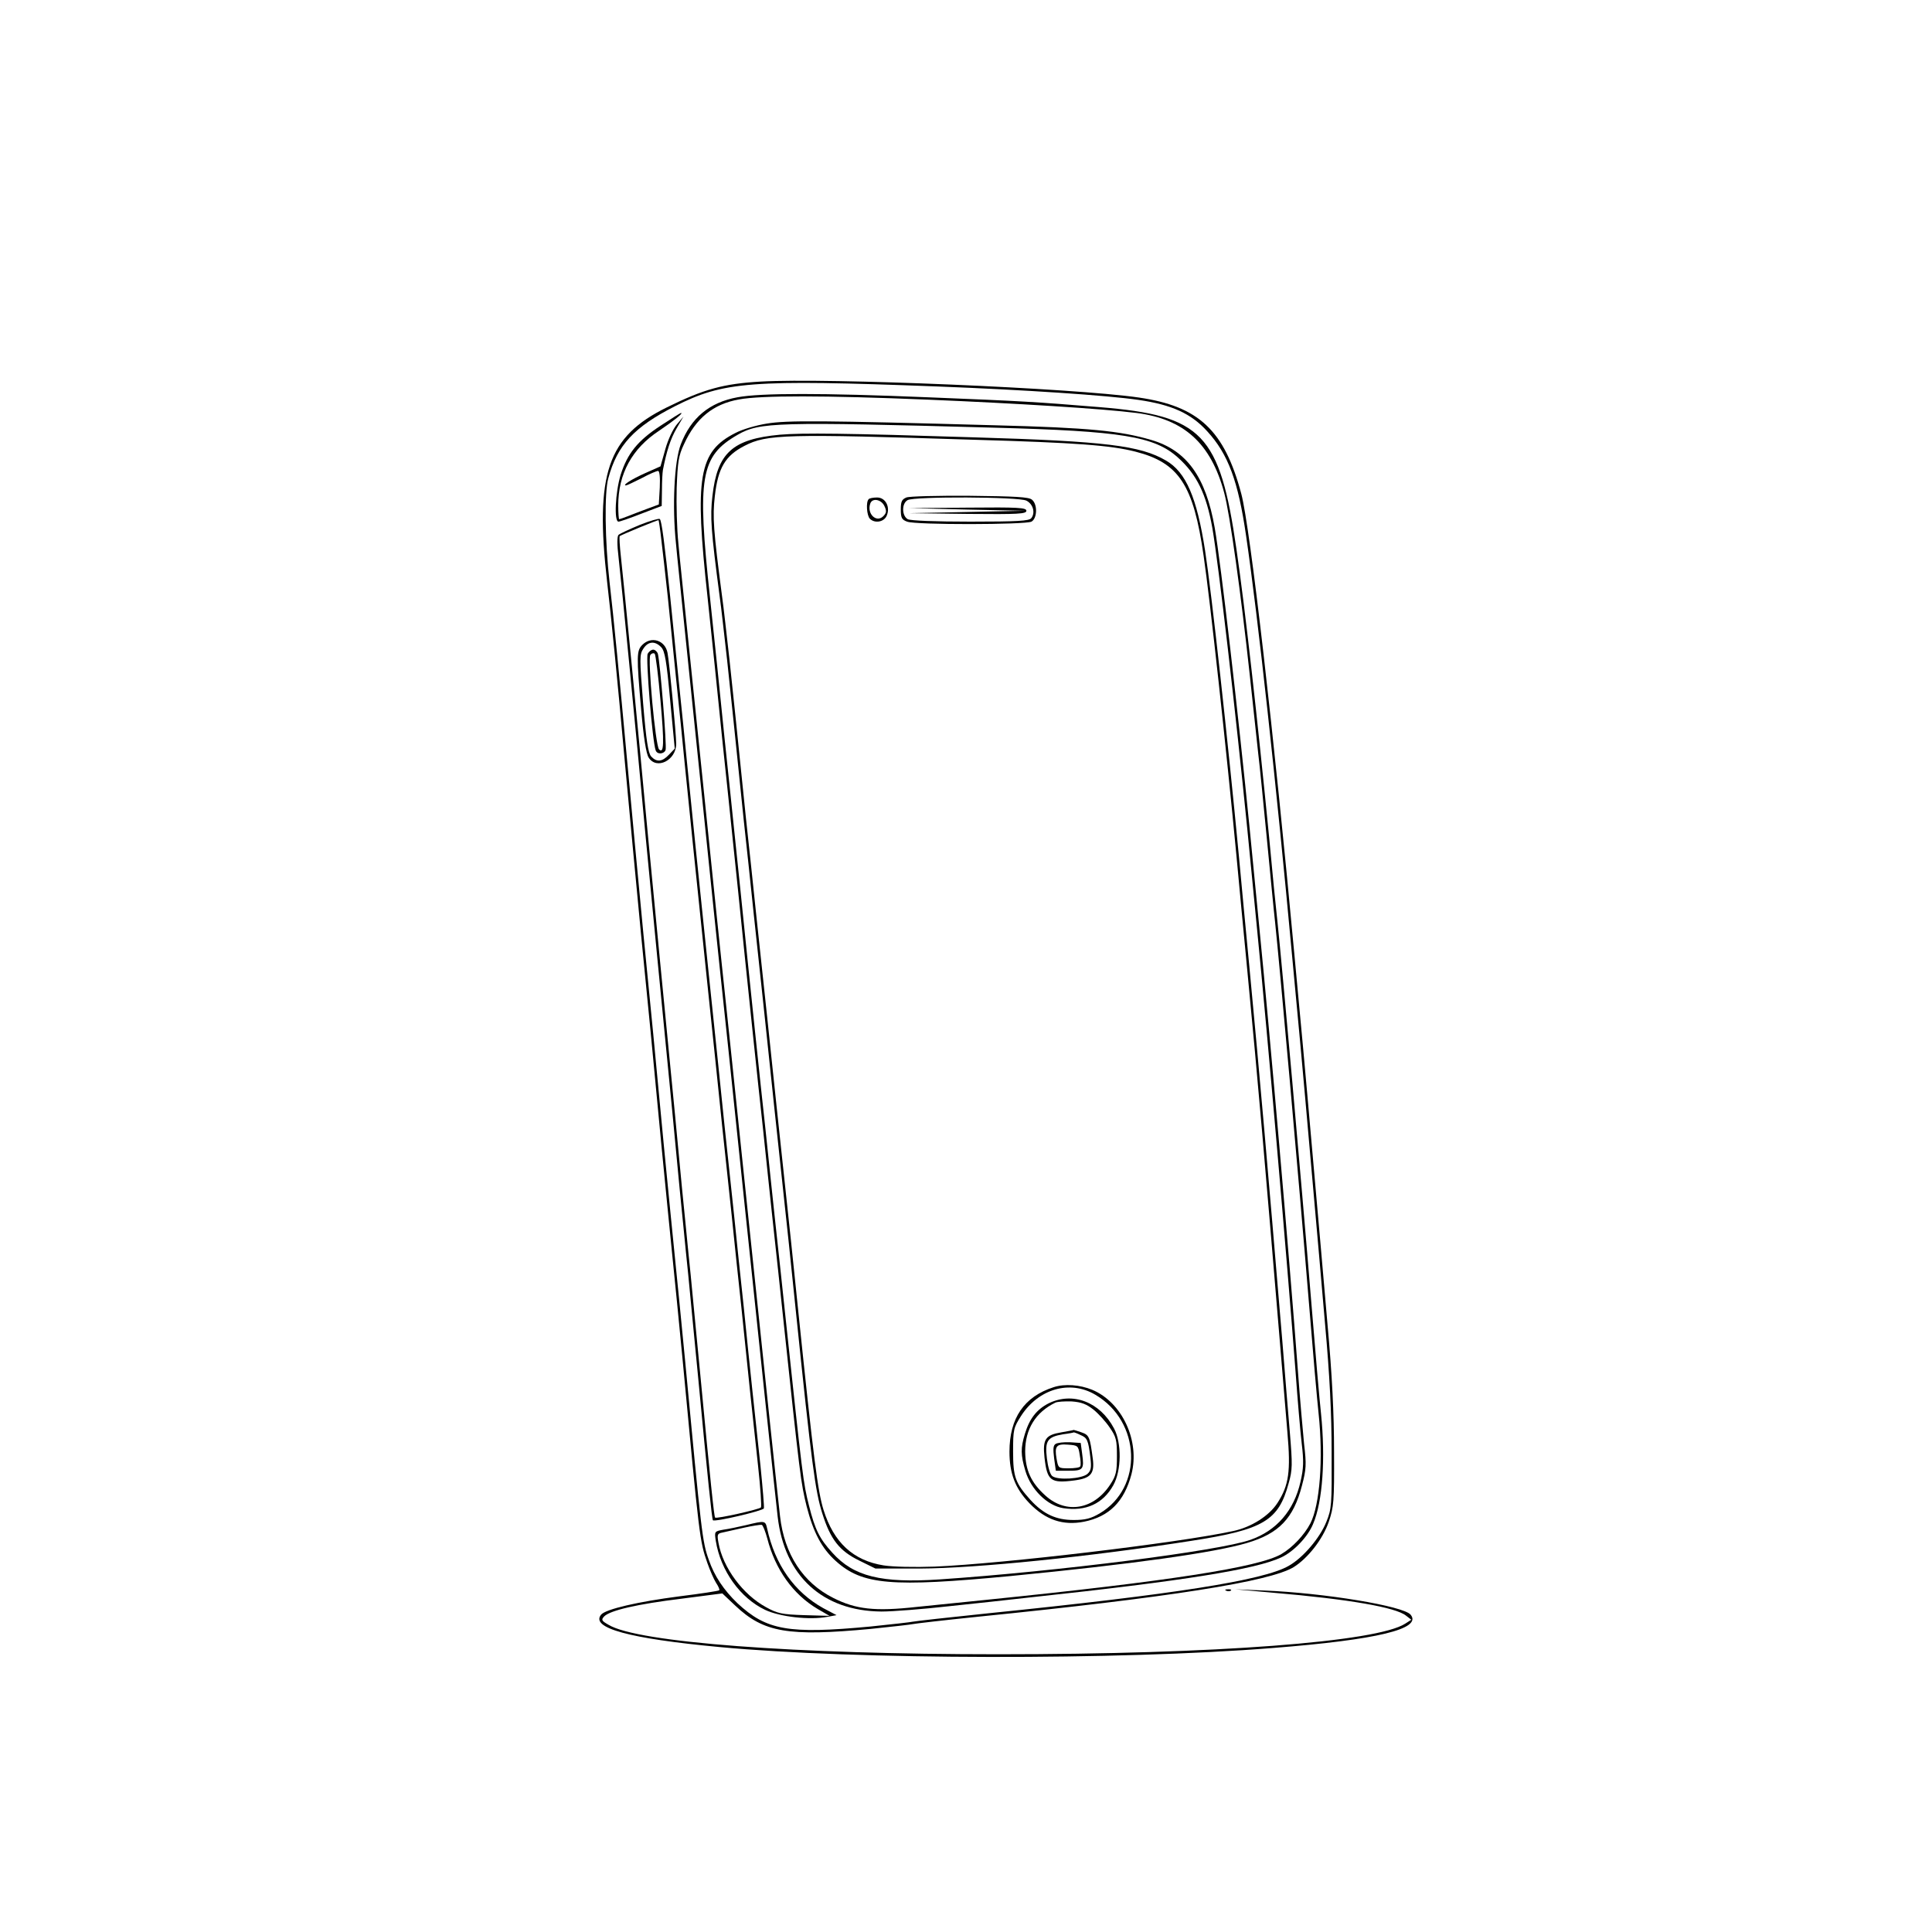
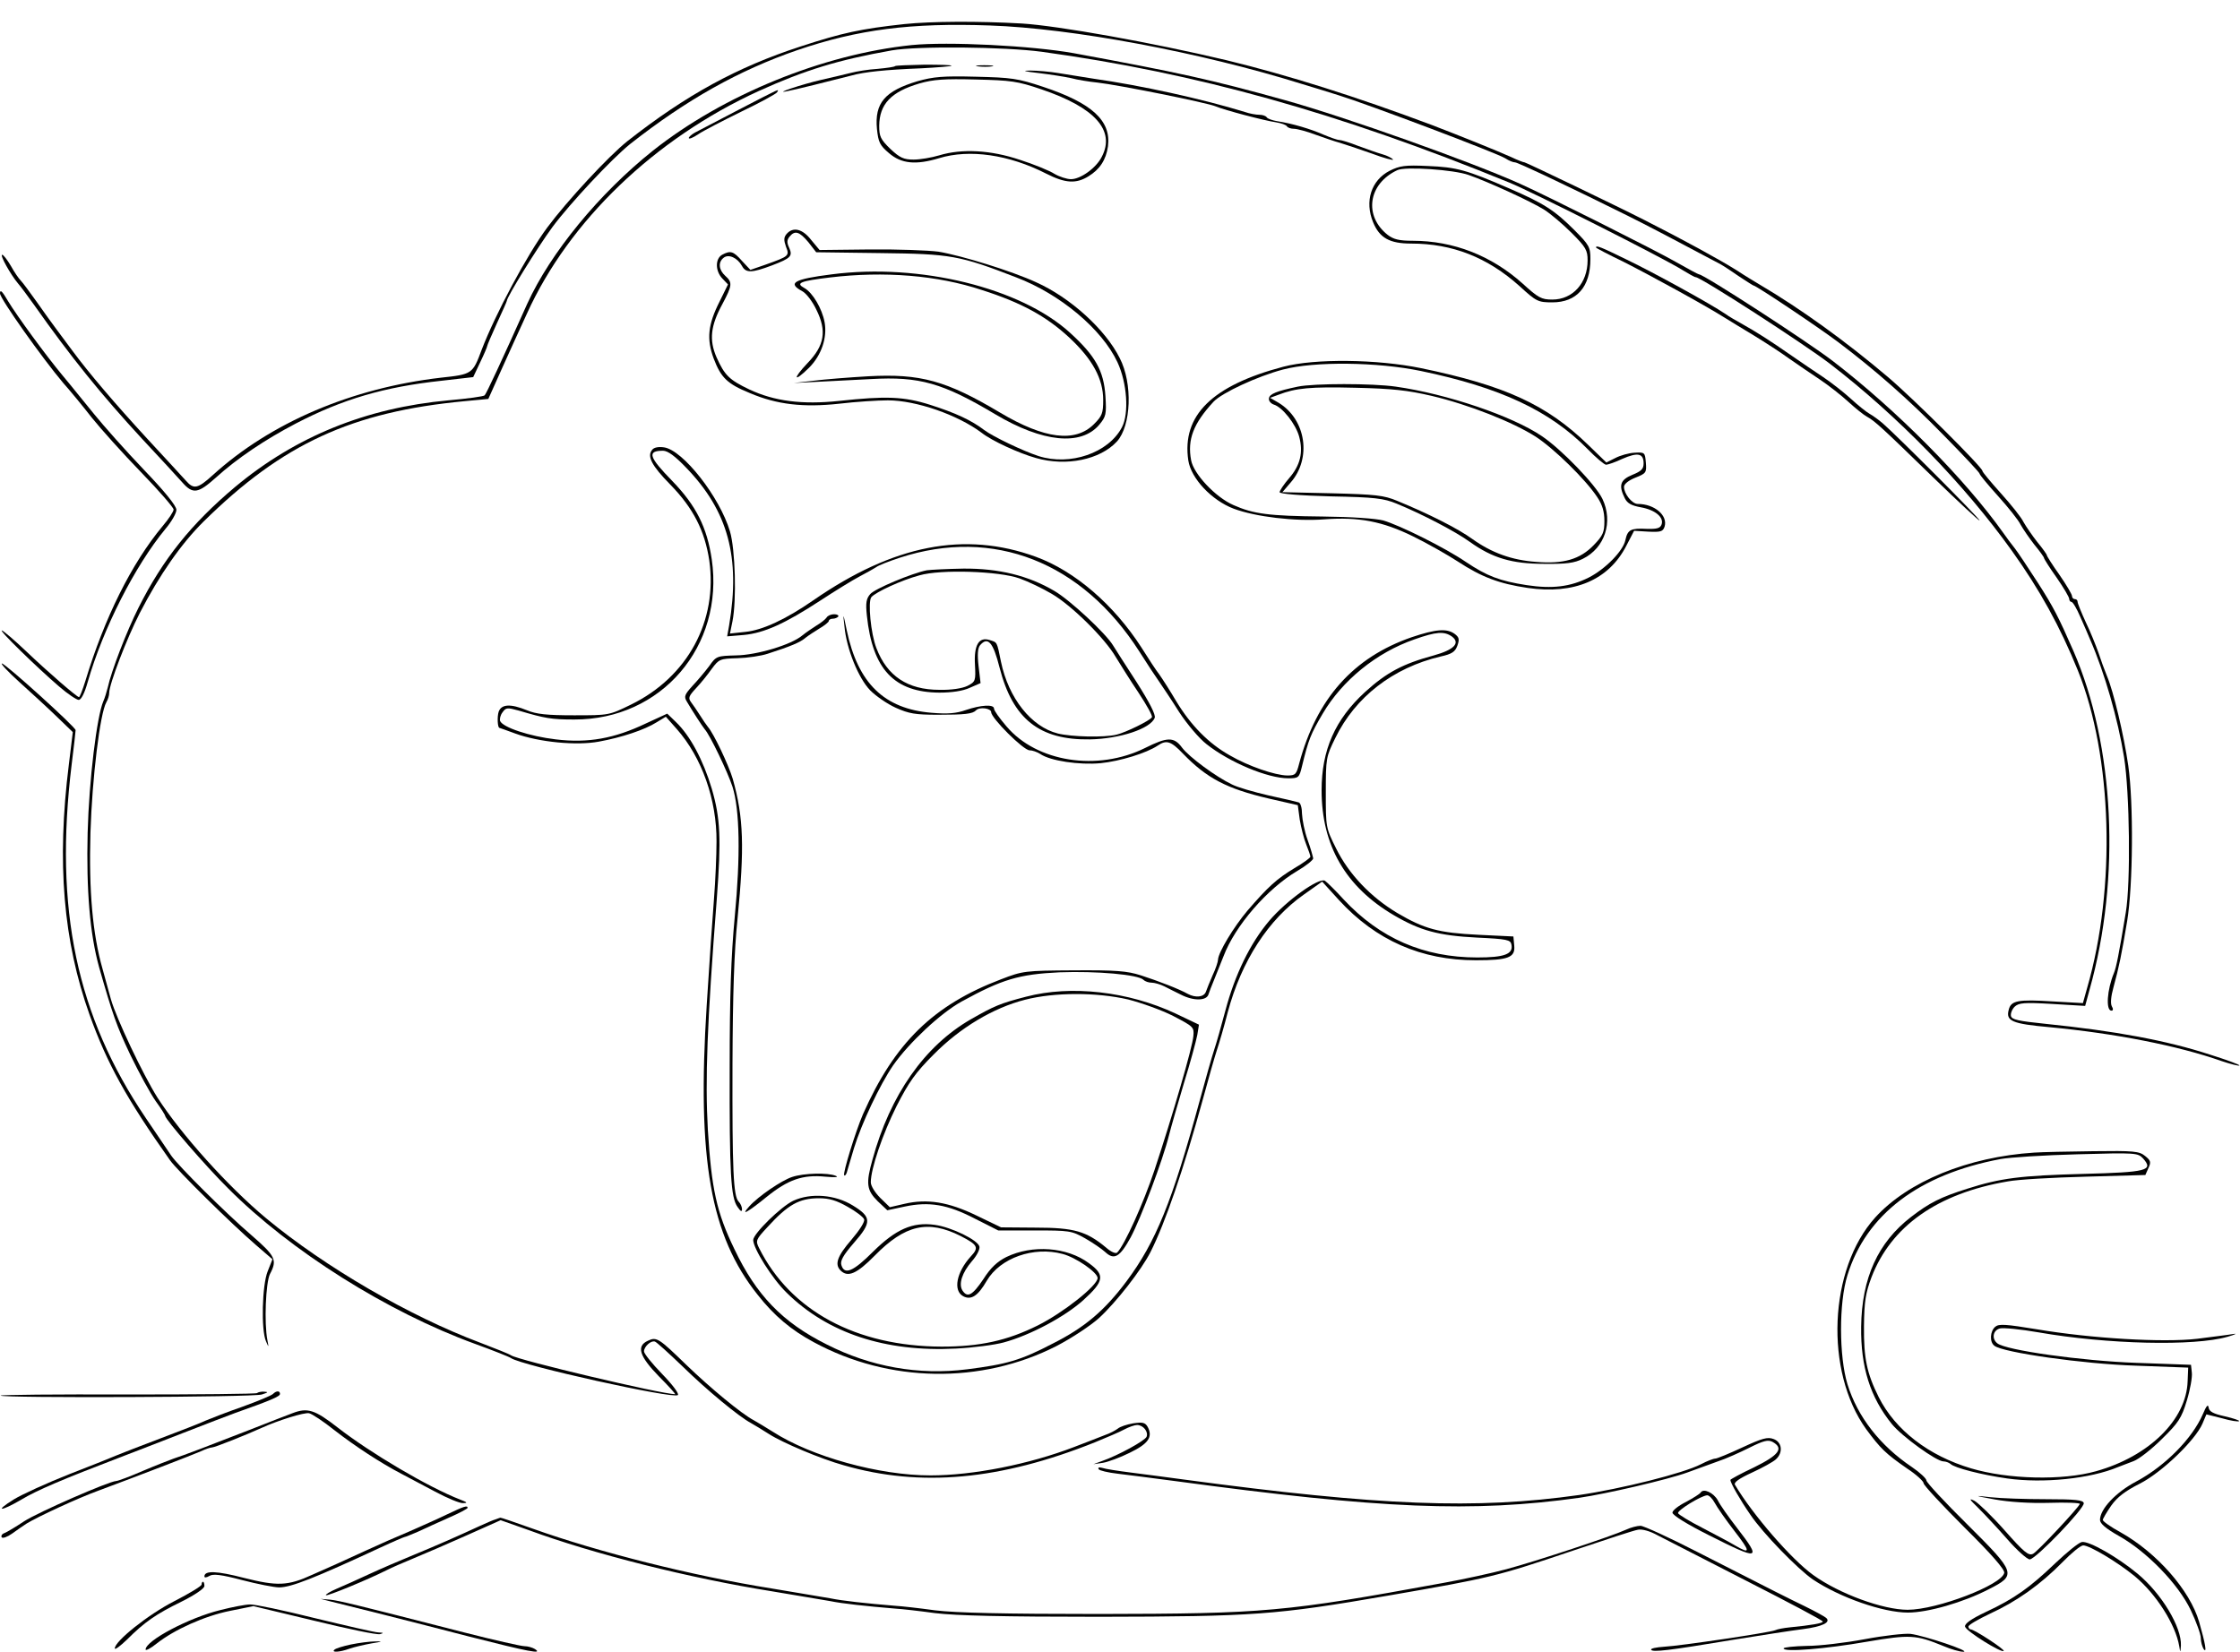
- <svg xmlns="http://www.w3.org/2000/svg" version="1.0" width="800pt" height="800pt" viewBox="0 0 800 800" preserveAspectRatio="xMidYMid meet">
-   <g transform="translate(0,800) scale(0.1,-0.1)" fill="#000000" stroke="none">
-     <path d="M3150 6420 c-155 -9 -235 -31 -389 -107 -246 -121 -298 -275 -247 -723 16 -135 45 -428 71 -720 18 -195 50 -539 69 -735 26 -260 54 -549 85 -880 17 -176 38 -385 46 -465 8 -80 27 -266 41 -415 70 -745 71 -755 103 -847 11 -31 27 -68 36 -82 10 -15 16 -29 13 -31 -3 -3 -76 -14 -164 -25 -171 -22 -306 -53 -325 -76 -45 -55 116 -99 490 -134 562 -53 1657 -55 2291 -4 433 34 620 79 571 138 -30 36 -358 90 -606 100 l-120 5 155 -14 c318 -27 510 -61 552 -95 l22 -17 -25 -16 c-116 -76 -787 -127 -1686 -127 -842 0 -1494 49 -1613 122 -30 17 -31 21 -18 35 25 25 138 51 319 73 l170 22 53 -50 c118 -112 219 -129 561 -97 88 9 167 18 175 20 8 2 128 16 265 30 794 80 1214 146 1312 206 59 37 120 115 145 187 21 63 23 82 22 292 0 156 -8 317 -27 525 -14 165 -40 458 -57 650 -17 193 -37 420 -45 505 -8 85 -24 254 -35 375 -84 909 -183 1770 -220 1910 -70 263 -176 363 -425 399 -268 39 -1288 82 -1565 66z m725 -20 c366 -14 711 -37 840 -56 137 -20 217 -56 284 -130 87 -95 128 -206 161 -434 49 -335 125 -1028 190 -1735 11 -121 27 -290 35 -375 8 -85 28 -312 45 -505 17 -192 43 -485 57 -650 19 -212 27 -367 27 -530 1 -218 0 -233 -22 -287 -27 -67 -97 -149 -156 -182 -104 -60 -475 -118 -1241 -196 -165 -17 -307 -33 -315 -35 -8 -2 -87 -11 -175 -20 -341 -32 -431 -16 -552 97 -56 54 -95 112 -118 179 -27 75 -30 105 -99 834 -14 149 -33 335 -41 415 -8 80 -29 289 -46 465 -31 331 -59 620 -85 880 -19 196 -51 540 -69 735 -27 295 -55 585 -71 720 -19 167 -22 370 -5 430 37 137 107 212 276 298 201 102 313 111 1080 82z" />
-     <path d="M3054 6355 c-116 -21 -193 -85 -235 -195 -27 -69 -36 -257 -20 -410 5 -58 20 -195 31 -305 40 -387 60 -583 95 -920 19 -187 44 -425 55 -530 11 -104 27 -253 35 -330 8 -77 24 -228 35 -335 11 -107 27 -258 35 -335 64 -611 121 -1151 135 -1274 28 -247 186 -392 430 -394 47 0 173 10 280 22 107 11 260 28 340 37 634 68 930 116 1035 165 52 24 110 85 132 138 40 93 52 272 33 458 -6 54 -24 260 -40 458 -44 537 -121 1395 -140 1575 -6 52 -22 212 -35 355 -48 488 -99 944 -135 1190 -69 479 -141 554 -565 589 -268 22 -317 25 -715 41 -435 18 -689 18 -786 0z m791 -10 c361 -15 718 -37 861 -55 197 -25 308 -126 363 -330 24 -89 70 -422 106 -755 14 -132 30 -278 35 -325 6 -47 21 -202 35 -345 14 -143 29 -303 35 -355 19 -180 96 -1038 140 -1575 16 -198 34 -404 40 -458 20 -189 5 -379 -34 -455 -25 -48 -74 -100 -120 -127 -94 -55 -469 -113 -1226 -190 -80 -8 -208 -21 -285 -29 -172 -19 -251 -10 -344 37 -126 63 -203 181 -221 338 -14 123 -71 662 -135 1274 -8 77 -24 228 -35 335 -11 107 -27 258 -35 335 -8 77 -24 226 -35 330 -11 105 -36 343 -55 530 -35 337 -55 533 -95 920 -11 110 -26 247 -31 305 -6 58 -9 161 -7 230 4 107 8 134 30 180 49 108 121 167 228 186 91 17 352 17 785 -1z" />
-     <path d="M3175 6246 c-44 -7 -102 -24 -130 -39 -152 -77 -170 -180 -115 -682 17 -159 44 -420 60 -580 17 -159 37 -353 45 -430 8 -77 31 -295 50 -485 20 -190 44 -426 55 -525 11 -99 29 -268 40 -375 11 -107 25 -233 30 -280 5 -47 19 -173 30 -280 74 -696 76 -709 100 -807 28 -109 63 -175 121 -227 110 -99 229 -109 724 -62 501 49 841 96 979 137 132 39 192 102 227 237 18 68 19 88 9 172 -5 52 -17 185 -25 295 -37 491 -115 1386 -160 1840 -8 83 -26 267 -40 410 -49 492 -119 1098 -145 1249 -37 212 -116 321 -262 364 -128 38 -259 51 -648 61 -720 20 -860 21 -945 7z m945 -17 c525 -14 661 -36 758 -124 78 -70 117 -151 142 -291 26 -151 96 -757 145 -1249 14 -143 32 -327 40 -410 45 -456 123 -1355 160 -1840 8 -110 19 -241 25 -291 9 -76 8 -103 -5 -160 -27 -119 -99 -202 -207 -240 -130 -46 -801 -131 -1287 -164 -242 -16 -356 12 -444 110 -54 59 -72 96 -97 195 -24 95 -26 111 -100 805 -11 107 -25 233 -30 280 -5 47 -19 173 -30 280 -11 107 -29 276 -40 375 -11 99 -35 335 -55 525 -19 190 -42 408 -50 485 -8 77 -28 271 -45 430 -16 160 -43 421 -60 580 -54 500 -40 586 115 675 91 52 159 54 1065 29z" />
-     <path d="M3230 6200 c-197 -18 -260 -75 -280 -254 -10 -86 -6 -143 30 -416 6 -41 19 -160 31 -265 20 -187 28 -265 68 -655 12 -107 30 -280 41 -385 11 -104 32 -298 46 -430 22 -213 52 -492 100 -940 8 -77 21 -203 29 -280 66 -640 81 -751 110 -842 34 -108 71 -155 153 -195 l67 -33 185 0 c232 1 704 49 1125 115 297 46 359 83 401 238 16 56 16 77 5 210 -7 81 -21 251 -31 377 -63 750 -91 1070 -136 1545 -14 146 -34 355 -44 465 -46 483 -113 1090 -140 1265 -34 220 -79 325 -162 373 -106 62 -251 80 -793 96 -529 17 -714 19 -805 11z m805 -21 c420 -12 564 -23 666 -49 181 -46 241 -138 283 -432 26 -176 95 -809 136 -1243 10 -110 30 -319 44 -465 46 -478 75 -818 136 -1550 11 -129 25 -297 31 -373 14 -159 6 -217 -41 -290 -34 -53 -108 -101 -185 -117 -226 -49 -951 -135 -1235 -147 -84 -3 -173 -1 -211 5 -126 20 -207 95 -249 230 -24 78 -41 210 -105 827 -8 77 -21 203 -29 280 -48 448 -78 727 -100 940 -14 132 -35 326 -46 430 -11 105 -29 278 -41 385 -40 390 -48 468 -68 655 -12 105 -25 224 -31 265 -36 274 -40 330 -30 416 13 116 43 167 123 208 93 48 169 50 952 25z" />
-     <path d="M3753 5940 c-19 -8 -23 -17 -23 -50 0 -34 4 -42 26 -50 35 -14 490 -13 515 0 24 13 26 72 2 91 -12 11 -70 14 -257 16 -133 1 -251 -2 -263 -7z m497 -13 c28 -14 38 -51 20 -73 -10 -11 -55 -14 -252 -14 -146 0 -247 4 -259 10 -25 14 -26 65 -1 79 26 16 461 14 492 -2z" />
-     <path d="M4005 5890 l240 -5 -240 -5 -240 -5 243 -3 c209 -2 242 0 242 13 0 13 -33 15 -242 13 l-243 -2 240 -6z" />
-     <path d="M3597 5933 c-12 -11 -8 -68 5 -81 20 -20 57 -14 69 11 17 37 -4 77 -39 77 -16 0 -32 -3 -35 -7z m65 -28 c10 -21 9 -29 -5 -43 -29 -28 -69 12 -53 54 9 23 45 16 58 -11z" />
-     <path d="M4363 2256 c-122 -39 -183 -128 -183 -267 0 -91 24 -153 83 -214 67 -69 139 -93 226 -76 104 21 166 83 196 196 36 138 -38 298 -162 350 -51 21 -114 26 -160 11z m172 -31 c190 -111 200 -385 18 -492 -36 -21 -59 -27 -107 -27 -73 0 -125 24 -179 83 -63 70 -72 95 -72 201 0 91 2 98 33 147 72 112 202 150 307 88z" />
-     <path d="M4342 2189 c-49 -25 -79 -63 -98 -126 -18 -59 -18 -87 2 -154 23 -77 91 -144 157 -154 93 -14 164 18 207 95 34 61 35 175 3 235 -58 110 -171 153 -271 104z m186 -26 c20 -16 51 -50 67 -74 27 -39 30 -52 30 -119 0 -64 -4 -81 -27 -116 -68 -105 -183 -125 -269 -47 -60 54 -83 105 -84 183 0 92 43 162 125 202 8 4 39 6 68 5 40 -3 61 -11 90 -34z" />
-     <path d="M4395 2069 c-66 -11 -78 -28 -70 -104 11 -97 25 -108 125 -95 67 9 83 28 75 90 -12 91 -15 98 -47 109 -17 6 -31 10 -32 10 -1 -1 -23 -5 -51 -10z m79 -11 c28 -12 32 -20 41 -93 5 -42 3 -54 -12 -68 -24 -21 -124 -27 -146 -9 -9 7 -18 39 -22 73 -9 73 2 89 67 100 24 3 44 7 45 8 1 0 13 -4 27 -11z" />
-     <path d="M4371 2021 c-10 -6 -11 -21 -6 -60 l7 -51 53 0 c60 0 65 5 56 70 l-6 45 -45 3 c-25 1 -51 -2 -59 -7z m100 -46 c4 -22 5 -43 2 -47 -2 -5 -24 -8 -48 -8 -43 0 -43 1 -50 40 -9 52 -1 62 48 58 40 -3 42 -4 48 -43z" />
-     <path d="M2735 6237 c-95 -62 -137 -115 -165 -203 -22 -72 -28 -194 -9 -194 6 0 49 15 95 33 l84 32 1 65 c0 36 2 73 4 84 15 77 31 128 56 171 l29 50 -27 -32 c-16 -19 -37 -63 -48 -103 l-20 -71 -63 -28 c-56 -25 -97 -51 -80 -51 4 0 33 14 65 30 31 17 62 30 68 30 6 0 9 -26 7 -69 l-4 -70 -46 -17 c-26 -10 -62 -23 -81 -31 -18 -7 -35 -13 -37 -13 -2 0 -4 26 -4 57 0 131 57 236 170 310 59 40 101 73 90 73 -3 0 -41 -24 -85 -53z" />
-     <path d="M2648 5826 c-43 -18 -82 -36 -87 -41 -6 -6 -6 -41 0 -90 12 -105 69 -688 113 -1165 17 -178 74 -771 111 -1145 8 -82 21 -220 29 -305 9 -85 24 -247 36 -360 11 -113 29 -304 41 -425 39 -413 57 -586 61 -590 8 -8 207 39 211 49 2 6 -5 85 -14 176 -23 213 -44 406 -69 655 -12 110 -30 281 -40 380 -11 99 -28 268 -40 375 -11 107 -40 389 -65 625 -51 488 -69 668 -90 875 -8 80 -23 235 -35 345 -11 110 -27 265 -35 345 -23 219 -35 314 -43 321 -4 3 -42 -8 -84 -25z m91 -66 c6 -47 17 -150 26 -230 8 -80 24 -235 35 -345 12 -110 27 -265 35 -345 21 -207 39 -387 90 -875 25 -236 54 -518 65 -625 12 -107 29 -276 40 -375 10 -99 28 -270 40 -380 27 -265 47 -455 69 -655 10 -91 15 -168 12 -172 -7 -8 -184 -48 -190 -42 -4 4 -19 146 -60 579 -12 121 -30 312 -41 425 -12 113 -27 275 -36 360 -8 85 -21 223 -29 305 -37 374 -94 967 -111 1145 -43 464 -101 1057 -113 1165 -5 44 -7 82 -5 85 6 5 158 68 161 66 1 -1 7 -40 12 -86z" />
-     <path d="M2660 5330 c-24 -24 -25 -42 -5 -270 10 -115 21 -182 31 -197 33 -52 114 -11 114 57 0 40 -29 344 -36 377 -10 52 -67 70 -104 33z m78 -10 c15 -16 22 -56 37 -220 l19 -200 -24 -25 c-28 -30 -51 -32 -74 -7 -12 15 -20 63 -33 220 -15 188 -15 202 1 226 20 31 48 33 74 6z" />
-     <path d="M2682 5293 c-9 -17 20 -368 33 -400 6 -18 34 -16 41 1 6 15 -23 367 -32 399 -3 9 -12 17 -19 17 -8 0 -18 -8 -23 -17z m53 -195 c16 -178 14 -221 -6 -201 -15 15 -48 376 -36 391 5 7 14 9 18 5 4 -4 15 -92 24 -195z" />
-     <path d="M3090 1685 c-30 -7 -72 -16 -94 -19 -38 -7 -38 -7 -32 -47 20 -123 101 -236 204 -285 61 -29 184 -43 258 -29 l38 7 -55 29 c-119 66 -200 179 -233 332 -7 30 -9 31 -86 12z m87 -55 c33 -129 107 -232 208 -292 l50 -29 -105 3 c-93 3 -111 7 -158 33 -96 52 -179 164 -197 267 -6 33 -5 38 16 42 13 3 53 12 89 20 36 8 69 13 74 12 5 -1 15 -27 23 -56z" />
-     <path d="M5078 1413 c7 -3 16 -2 19 1 4 3 -2 6 -13 5 -11 0 -14 -3 -6 -6z" />
+ <svg xmlns="http://www.w3.org/2000/svg" version="1.0" width="800pt" height="590pt" viewBox="0 0 800 590" preserveAspectRatio="xMidYMid meet">
+   <g transform="translate(0,590) scale(0.1,-0.1)" fill="#000000" stroke="none">
+     <path d="M3230 5814 c-156 -17 -221 -31 -371 -80 -227 -74 -408 -173 -618 -338 -68 -54 -217 -215 -286 -308 -73 -98 -186 -310 -235 -438 -32 -86 -34 -87 -145 -99 -319 -37 -608 -160 -815 -348 -54 -49 -68 -52 -96 -20 -11 12 -74 81 -140 152 -114 124 -207 233 -266 313 -15 20 -40 54 -55 74 -16 21 -48 66 -72 100 -25 35 -50 69 -57 76 -7 7 -23 30 -35 52 -13 22 -27 40 -31 40 -10 0 30 -71 56 -102 9 -10 34 -44 57 -76 131 -186 241 -322 386 -479 63 -67 127 -137 144 -156 38 -43 56 -40 120 17 76 69 176 136 285 193 167 87 316 131 521 153 l113 13 25 53 c14 29 25 55 25 58 0 3 16 40 35 82 19 41 35 77 35 79 0 14 108 189 163 264 63 85 213 245 278 297 201 158 388 263 597 335 217 74 405 98 687 88 293 -10 750 -95 1115 -209 30 -9 89 -27 130 -40 104 -32 570 -208 597 -226 12 -8 27 -14 34 -14 10 0 208 -94 399 -189 61 -30 185 -95 335 -175 11 -6 41 -26 67 -44 26 -17 49 -32 51 -32 9 0 233 -150 302 -202 131 -99 250 -203 377 -333 70 -71 128 -133 128 -137 0 -4 30 -40 66 -80 36 -40 73 -86 81 -103 9 -16 31 -48 49 -71 19 -23 34 -44 34 -47 0 -3 20 -35 45 -70 25 -36 45 -70 45 -76 0 -6 4 -11 8 -11 5 0 19 -24 31 -52 13 -29 29 -66 36 -83 51 -117 99 -283 121 -420 20 -126 24 -449 6 -555 -25 -152 -34 -195 -42 -215 -25 -60 -30 -135 -9 -135 6 0 7 6 1 16 -5 10 -3 35 6 67 20 73 29 117 49 237 21 128 23 422 4 555 -16 111 -53 266 -76 320 -9 22 -23 60 -31 85 -9 25 -28 73 -45 108 -16 35 -29 67 -29 72 0 6 -4 10 -10 10 -5 0 -10 5 -10 11 0 6 -20 40 -45 76 -25 35 -45 67 -45 70 0 3 -15 24 -34 47 -18 23 -40 55 -49 71 -8 17 -45 63 -81 103 -36 40 -66 76 -66 80 0 13 -245 257 -337 335 -151 128 -313 245 -461 332 -10 6 -47 28 -82 51 -59 37 -189 108 -325 177 -98 50 -425 207 -430 207 -4 0 -25 8 -48 19 -56 25 -183 76 -282 114 -272 102 -516 179 -735 232 -265 63 -601 123 -730 131 -158 9 -323 8 -420 -2z" />
+     <path d="M3256 5739 c-318 -33 -673 -178 -924 -377 -192 -153 -366 -365 -449 -547 -94 -210 -146 -321 -152 -327 -3 -4 -62 -12 -130 -18 -294 -27 -545 -129 -761 -309 -157 -132 -258 -258 -345 -431 -43 -85 -98 -229 -110 -285 -4 -16 -11 -39 -16 -50 -23 -53 -51 -280 -56 -470 -5 -206 8 -361 41 -480 48 -168 62 -209 112 -314 31 -64 71 -137 90 -164 19 -26 34 -50 34 -53 0 -12 145 -180 225 -259 222 -223 568 -441 881 -555 66 -24 124 -47 129 -51 36 -26 581 -147 596 -132 5 5 -20 38 -56 75 -36 37 -65 73 -65 81 0 17 25 40 39 35 5 -1 49 -41 98 -88 89 -87 202 -180 245 -203 12 -7 41 -24 64 -39 48 -31 185 -89 268 -112 274 -79 558 -53 896 82 41 17 89 37 105 46 17 9 37 16 46 16 22 0 41 -24 34 -42 -6 -14 -100 -66 -160 -87 l-30 -11 34 5 c18 3 62 19 96 36 66 32 83 56 64 92 -9 16 -18 18 -52 13 -23 -4 -47 -12 -55 -19 -8 -6 -28 -17 -46 -23 -17 -7 -67 -26 -111 -43 -159 -61 -359 -101 -512 -101 -184 0 -425 67 -563 156 -25 16 -56 34 -68 41 -44 23 -156 116 -240 197 -99 96 -107 102 -138 87 -42 -19 -31 -55 39 -127 35 -35 61 -64 58 -64 -51 1 -562 122 -586 139 -5 4 -55 24 -110 45 -253 95 -554 270 -764 444 -137 114 -304 300 -389 432 -52 83 -146 281 -166 351 -8 30 -22 79 -30 109 -35 123 -49 276 -43 485 6 195 34 427 57 467 6 10 10 25 10 33 0 31 62 193 109 285 70 136 149 249 228 327 282 278 530 392 932 430 l85 8 47 105 c26 58 67 148 91 200 150 331 456 625 828 795 166 75 283 111 475 145 92 16 402 13 536 -5 552 -76 1058 -217 1669 -467 84 -34 555 -272 618 -312 23 -14 44 -26 48 -26 18 0 382 -235 479 -309 242 -186 479 -429 650 -668 99 -138 173 -272 236 -428 123 -305 137 -776 33 -1134 l-15 -54 -107 6 c-126 8 -150 3 -158 -30 -11 -40 12 -50 146 -62 233 -22 458 -66 614 -121 33 -11 61 -18 64 -16 2 3 -45 20 -105 39 -156 51 -342 85 -588 110 -97 10 -120 15 -123 28 -2 9 4 24 13 33 15 14 33 16 134 10 l118 -7 16 59 c112 398 89 872 -58 1209 -53 121 -71 156 -126 242 -35 54 -72 110 -83 124 -12 15 -30 39 -41 55 -137 193 -383 441 -610 615 -90 69 -460 309 -477 309 -3 0 -40 20 -84 45 -70 40 -462 237 -554 278 -178 80 -625 239 -840 299 -266 74 -381 99 -755 168 -151 27 -449 42 -579 29z" />
+     <path d="M3197 5664 c-2 -3 -31 -7 -63 -10 -33 -2 -75 -9 -94 -14 -19 -5 -67 -16 -106 -25 -70 -16 -174 -51 -124 -41 24 4 156 37 230 56 46 13 122 21 250 26 57 3 106 7 108 9 3 3 -41 4 -96 4 -55 -1 -103 -3 -105 -5z" />
+     <path d="M3493 5663 c15 -2 37 -2 50 0 12 2 0 4 -28 4 -27 0 -38 -2 -22 -4z" />
+     <path d="M3710 5639 c41 -5 93 -13 115 -18 22 -6 65 -13 95 -16 73 -8 392 -72 422 -85 30 -13 174 -51 216 -57 18 -3 35 -9 38 -14 3 -5 14 -9 25 -9 11 0 45 -9 77 -21 31 -11 71 -25 87 -29 17 -5 67 -22 113 -38 45 -17 80 -26 77 -22 -3 5 -20 14 -38 19 -18 5 -57 19 -87 30 -30 12 -60 21 -67 21 -7 0 -32 9 -56 19 -45 20 -112 40 -165 48 -18 3 -35 9 -38 14 -3 5 -15 9 -26 9 -12 0 -35 4 -52 10 -149 46 -371 95 -541 119 -38 6 -95 15 -125 20 -30 5 -75 9 -100 9 -32 0 -24 -3 30 -9z" />
+     <path d="M3277 5610 c-117 -35 -154 -78 -145 -171 5 -47 10 -58 43 -86 44 -38 96 -43 179 -18 108 33 249 13 382 -55 69 -35 107 -37 151 -10 41 25 63 59 70 107 12 92 -57 155 -232 213 -90 30 -113 33 -240 36 -117 3 -151 0 -208 -16z m442 -29 c192 -65 265 -147 216 -241 -20 -40 -76 -80 -110 -80 -15 0 -42 9 -59 19 -17 11 -73 34 -123 50 -104 35 -207 41 -289 16 -27 -8 -68 -15 -91 -15 -35 0 -49 6 -83 38 -35 34 -40 44 -40 83 1 77 42 121 144 151 49 14 88 17 201 14 126 -3 149 -6 234 -35z" />
+     <path d="M2640 5509 c-74 -39 -145 -76 -157 -82 -13 -7 -23 -16 -23 -20 0 -5 15 1 33 13 17 12 87 48 154 81 67 32 125 64 128 69 8 14 16 17 -135 -61z" />
+     <path d="M4963 5290 c-66 -34 -90 -109 -59 -184 23 -56 59 -76 136 -76 147 0 272 -49 387 -152 60 -55 66 -58 117 -58 87 0 136 55 136 155 0 42 -4 50 -57 103 -71 71 -110 96 -233 149 -152 66 -188 76 -290 80 -82 4 -101 1 -137 -17z m282 -15 c69 -24 222 -94 270 -124 22 -14 66 -51 98 -83 51 -51 57 -62 57 -98 0 -81 -53 -140 -126 -140 -39 0 -50 6 -107 58 -111 99 -246 152 -392 152 -48 0 -68 5 -89 21 -86 68 -70 182 34 231 27 14 202 2 255 -17z" />
+     <path d="M2809 5064 c-10 -12 -10 -22 -2 -45 13 -33 12 -34 -75 -65 l-52 -18 -30 32 c-31 35 -41 38 -71 22 -25 -14 -25 -58 1 -85 l20 -21 -30 -61 c-42 -83 -47 -134 -21 -204 26 -68 48 -90 129 -123 96 -41 191 -52 319 -38 59 7 138 12 174 12 101 0 250 -52 335 -116 37 -29 133 -73 194 -90 108 -31 229 -6 289 59 51 56 57 207 10 298 -51 102 -176 216 -299 271 -87 40 -265 95 -348 109 -37 5 -148 9 -246 8 l-179 -2 -30 36 c-31 40 -65 48 -88 21z m78 -29 l28 -36 230 -3 c251 -3 281 -8 485 -87 157 -60 306 -185 361 -303 34 -73 42 -182 16 -232 -48 -92 -185 -139 -298 -103 -55 18 -162 69 -194 93 -46 35 -102 61 -193 90 -94 30 -158 32 -325 14 -132 -14 -232 -1 -321 41 -71 34 -88 50 -117 115 -27 62 -21 113 21 190 35 66 37 77 10 101 -23 21 -26 48 -6 64 18 15 50 0 66 -29 14 -26 35 -25 107 2 68 26 75 33 61 64 -8 17 -8 27 2 39 19 23 35 18 67 -20z" />
+     <path d="M2970 4920 c-135 -17 -159 -31 -105 -60 14 -7 37 -37 51 -67 37 -75 29 -127 -32 -190 -54 -57 -50 -71 5 -17 45 45 66 108 56 163 -9 49 -43 106 -72 122 -33 18 -16 25 92 38 192 23 383 8 542 -45 141 -45 230 -94 311 -169 84 -78 122 -148 122 -224 0 -47 -4 -57 -33 -86 -67 -67 -177 -53 -335 41 -193 115 -285 140 -471 130 -69 -4 -157 -11 -196 -16 l-70 -8 80 4 c44 2 132 7 196 10 173 10 256 -14 444 -126 168 -100 306 -114 371 -37 24 29 26 37 22 102 -6 90 -35 143 -126 226 -176 161 -538 250 -852 209z" />
+     <path d="M5700 5016 c0 -2 44 -25 98 -51 93 -47 289 -154 362 -200 19 -12 67 -41 105 -64 39 -24 95 -60 125 -82 30 -21 80 -55 110 -75 30 -20 76 -56 101 -79 25 -23 55 -47 66 -53 29 -16 50 -35 238 -218 91 -88 165 -157 165 -153 0 7 -292 300 -346 347 -14 12 -36 28 -47 34 -11 6 -41 30 -66 53 -25 23 -71 59 -101 79 -30 20 -79 53 -109 74 -83 58 -133 89 -176 113 -22 12 -51 29 -65 39 -48 33 -255 147 -351 193 -92 45 -109 52 -109 43z" />
+     <path d="M0 4852 c0 -19 153 -234 225 -319 25 -28 71 -84 103 -125 32 -40 111 -128 175 -194 65 -67 117 -127 117 -134 0 -7 -17 -33 -39 -59 -111 -133 -208 -328 -276 -553 -10 -32 -20 -58 -23 -58 -7 0 -107 86 -190 165 -41 39 -79 71 -85 73 -15 4 128 -135 204 -200 31 -27 63 -48 70 -48 9 0 21 24 32 63 55 192 169 416 278 548 22 26 39 56 39 68 0 14 -42 66 -117 144 -64 67 -143 156 -177 198 -34 41 -83 103 -111 136 -61 73 -166 217 -196 267 -21 36 -29 44 -29 28z" />
+     <path d="M4583 4590 c-254 -67 -363 -174 -339 -335 10 -64 83 -142 162 -172 78 -29 219 -46 324 -38 123 9 207 -7 317 -61 51 -25 123 -66 160 -90 84 -55 147 -79 249 -94 166 -24 289 28 352 150 l28 54 51 -3 c44 -2 52 0 58 18 12 40 -36 81 -96 81 -20 0 -49 36 -49 61 0 10 16 23 41 33 38 15 40 18 37 54 -3 36 -4 37 -40 35 -21 -1 -52 -10 -69 -19 l-32 -16 -66 64 c-148 143 -296 211 -596 273 -155 32 -379 35 -492 5z m491 -15 c284 -59 461 -142 596 -279 30 -31 60 -56 66 -56 6 0 33 9 58 21 55 24 76 20 76 -16 0 -20 -8 -28 -40 -41 -44 -18 -50 -38 -27 -84 9 -18 24 -26 57 -32 51 -9 84 -36 74 -62 -5 -13 -17 -16 -53 -15 -57 3 -68 -3 -76 -40 -8 -39 -72 -104 -131 -134 -66 -33 -130 -41 -222 -27 -96 15 -141 32 -217 83 -75 51 -236 131 -295 148 -27 7 -113 13 -215 14 -194 2 -248 9 -320 41 -64 28 -142 111 -151 160 -14 74 8 131 80 209 30 32 157 91 248 115 114 30 337 27 492 -5z" />
+     <path d="M4635 4519 c-76 -16 -100 -26 -103 -41 -2 -9 6 -19 17 -23 31 -9 79 -70 91 -115 15 -56 4 -102 -36 -148 -19 -22 -34 -45 -34 -50 0 -6 71 -12 183 -15 157 -3 189 -7 235 -26 88 -36 210 -99 262 -137 80 -57 149 -78 265 -78 79 -1 108 3 138 18 79 39 109 132 70 214 -24 50 -145 176 -216 224 -106 72 -339 151 -522 177 -83 12 -293 12 -350 0z m478 -33 c132 -31 291 -94 372 -146 66 -43 178 -153 219 -215 19 -28 26 -53 26 -86 0 -40 -5 -52 -38 -86 -49 -51 -108 -68 -205 -60 -87 6 -159 32 -229 82 -51 37 -156 90 -268 136 -48 20 -77 23 -233 27 l-177 4 29 34 c76 86 56 225 -42 285 l-31 18 30 11 c62 24 114 29 274 25 132 -3 187 -9 273 -29z" />
+     <path d="M2329 4293 c-19 -22 -2 -56 65 -124 82 -84 123 -165 139 -270 31 -217 -77 -417 -280 -516 -78 -38 -78 -38 -203 -38 -96 0 -135 4 -168 18 -59 24 -91 22 -101 -5 -6 -18 -4 -58 3 -58 1 0 26 -9 56 -20 85 -31 219 -44 299 -29 82 15 163 42 206 69 l33 20 39 -44 c90 -102 143 -253 142 -402 0 -49 -4 -141 -9 -204 -5 -63 -17 -234 -26 -380 -35 -551 13 -823 182 -1035 59 -75 120 -126 200 -169 269 -146 598 -151 867 -14 54 28 122 73 152 100 61 56 151 171 184 236 53 105 118 295 186 542 20 74 43 155 51 179 8 24 26 85 39 136 49 183 145 331 272 420 l65 46 60 -66 c132 -144 294 -215 489 -215 116 0 141 10 137 52 l-3 33 -125 6 c-143 7 -193 21 -290 78 -95 57 -173 139 -218 230 -37 74 -37 76 -37 200 0 123 1 128 34 195 71 146 206 251 376 291 41 9 52 17 60 39 8 23 6 30 -10 42 -28 20 -67 17 -153 -12 -209 -72 -340 -220 -402 -451 -10 -39 -13 -43 -43 -43 -44 1 -138 33 -205 72 -75 42 -139 107 -191 193 -23 39 -50 81 -60 95 -11 14 -40 58 -65 98 -98 152 -237 272 -376 323 -255 93 -509 43 -795 -155 -98 -68 -182 -107 -243 -113 l-55 -6 9 44 c15 75 10 257 -9 321 -37 124 -168 290 -235 300 -20 3 -37 0 -43 -9z m123 -65 c148 -154 193 -318 152 -562 l-7 -39 60 5 c72 7 146 40 273 123 52 34 115 73 140 86 25 13 51 28 59 33 7 6 45 21 85 34 334 109 650 -15 855 -335 27 -43 59 -91 71 -108 11 -16 44 -65 71 -108 28 -43 72 -95 98 -115 82 -65 218 -122 292 -122 37 0 39 2 49 43 23 95 31 115 74 188 70 119 192 218 327 265 79 28 107 30 135 10 30 -23 7 -47 -65 -67 -111 -30 -169 -61 -246 -131 -107 -98 -155 -207 -155 -351 0 -197 86 -345 258 -446 94 -55 159 -73 297 -80 108 -5 120 -8 123 -25 7 -34 -25 -46 -122 -46 -192 0 -348 69 -477 207 -29 32 -60 62 -67 67 -21 13 -138 -71 -199 -143 -68 -80 -123 -193 -157 -322 -14 -53 -32 -116 -40 -140 -8 -24 -31 -105 -51 -179 -99 -364 -157 -506 -262 -647 -78 -104 -148 -164 -263 -222 -115 -60 -164 -74 -306 -92 -173 -22 -345 9 -502 89 -158 79 -251 176 -329 340 -64 132 -82 216 -95 427 -10 178 -3 377 32 825 16 214 13 287 -18 393 -31 103 -77 189 -128 238 l-31 30 -76 -35 c-113 -54 -207 -71 -322 -57 -94 11 -190 43 -199 66 -2 7 1 21 9 31 12 17 17 17 57 6 95 -28 116 -32 199 -32 311 -1 536 262 491 572 -17 115 -56 192 -141 280 -84 86 -91 108 -33 108 17 0 43 -19 84 -62z" />
+     <path d="M3310 3863 c-52 -10 -186 -66 -202 -85 -14 -16 -17 -31 -12 -77 20 -192 98 -274 259 -275 45 0 84 6 108 17 l39 17 -7 60 c-5 42 -3 65 5 75 28 33 47 11 70 -80 47 -183 142 -259 323 -256 106 2 216 38 231 77 4 11 -18 54 -65 128 -40 61 -77 120 -84 131 -26 43 -154 162 -209 194 -93 55 -199 81 -325 80 -58 -1 -117 -4 -131 -6z m331 -29 c31 -11 83 -36 115 -55 71 -41 191 -160 229 -226 16 -26 52 -84 81 -127 29 -44 51 -83 48 -88 -7 -12 -93 -54 -126 -62 -45 -11 -161 -8 -210 4 -95 24 -176 126 -203 256 -15 74 -13 69 -41 78 -38 12 -56 -18 -52 -88 3 -58 2 -61 -27 -76 -19 -9 -57 -15 -100 -14 -113 0 -187 49 -225 149 -20 51 -31 166 -18 182 15 18 108 61 172 78 76 22 284 15 357 -11z" />
+     <path d="M2952 3694 c-4 -6 -20 -19 -37 -29 -16 -10 -39 -26 -50 -35 -39 -33 -162 -70 -236 -71 -68 -2 -71 -2 -96 -38 -15 -20 -42 -52 -60 -71 -28 -31 -31 -38 -20 -56 20 -34 55 -88 64 -99 19 -21 82 -153 99 -205 26 -82 29 -247 8 -466 -13 -138 -18 -283 -18 -534 -1 -384 4 -467 28 -501 11 -16 16 -19 16 -8 0 8 -5 20 -12 27 -19 19 -23 113 -22 492 1 248 6 404 18 518 25 255 22 362 -17 500 -15 50 -68 162 -89 186 -5 6 -18 25 -28 41 -11 17 -25 38 -32 47 -11 15 -8 22 18 50 17 18 42 49 56 69 26 35 29 36 92 38 36 1 84 8 108 16 81 26 117 41 135 57 10 8 33 23 51 34 17 10 32 22 32 26 0 4 6 8 14 8 8 0 17 4 20 8 2 4 -4 8 -15 8 -11 0 -23 -5 -27 -12z" />
+     <path d="M3016 3662 c7 -79 50 -185 92 -228 20 -20 60 -48 91 -62 47 -21 69 -25 150 -25 97 0 125 3 137 16 13 13 54 7 54 -7 0 -21 115 -136 137 -136 10 0 27 -6 38 -13 36 -25 140 -40 216 -33 69 7 164 36 204 63 31 21 47 16 90 -29 85 -88 156 -125 305 -160 l105 -24 7 -52 c5 -29 15 -69 23 -88 8 -20 15 -40 15 -44 0 -4 -26 -23 -57 -41 -63 -38 -94 -66 -168 -152 -49 -58 -104 -149 -105 -175 0 -7 -8 -32 -19 -55 -10 -23 -21 -50 -24 -59 -7 -20 -37 -23 -65 -8 -30 17 -105 46 -167 66 -50 16 -89 19 -240 18 -175 -1 -182 -2 -260 -32 -242 -92 -380 -227 -493 -482 -26 -60 -73 -212 -67 -218 2 -3 6 1 9 9 2 8 14 47 26 88 27 88 92 226 140 296 57 81 170 187 245 228 144 79 204 97 349 104 132 5 281 -8 300 -27 6 -6 19 -10 29 -10 10 0 31 -6 45 -13 15 -8 42 -21 60 -30 45 -23 91 -22 98 1 3 9 11 31 18 47 7 17 23 57 36 90 41 108 155 240 263 304 31 18 57 39 57 45 -1 6 -9 36 -20 66 -11 30 -19 72 -20 93 0 21 -5 39 -12 41 -7 2 -56 14 -108 25 -52 12 -111 29 -130 39 -57 27 -153 98 -178 131 -29 40 -53 39 -133 -1 -170 -84 -386 -50 -494 77 -25 29 -45 57 -45 64 0 16 -47 13 -100 -5 -34 -12 -64 -15 -123 -10 -169 14 -263 105 -303 295 -13 63 -14 64 -8 13z" />
+     <path d="M3665 2340 c-93 -24 -114 -33 -198 -81 -165 -95 -288 -270 -351 -501 -24 -85 -21 -109 18 -148 l35 -33 61 13 c88 19 154 8 252 -43 l83 -42 130 0 c124 0 132 -1 180 -28 28 -16 60 -38 72 -49 32 -30 52 -19 91 52 36 67 115 276 137 365 7 28 31 111 53 185 23 74 44 152 48 173 l6 37 -84 40 c-169 79 -373 102 -533 60z m364 -10 c47 -12 120 -38 161 -59 73 -38 75 -40 72 -72 -3 -39 -74 -283 -139 -479 -39 -117 -106 -266 -133 -294 -5 -5 -22 2 -40 18 -70 58 -114 71 -250 71 l-125 1 -87 42 c-101 49 -177 61 -258 42 l-52 -12 -34 33 c-19 19 -34 43 -34 56 0 48 42 172 92 272 44 86 67 119 133 185 94 95 212 166 326 195 104 27 256 27 368 1z" />
+     <path d="M2829 1696 c-37 -12 -121 -69 -153 -105 -33 -36 -8 -23 61 33 78 63 130 81 211 73 35 -3 49 -2 37 3 -28 12 -114 10 -156 -4z" />
+     <path d="M2833 1611 c-44 -21 -142 -117 -143 -140 0 -30 68 -139 120 -189 146 -144 352 -212 604 -199 61 3 138 13 171 22 95 26 217 91 284 151 75 68 78 90 20 132 -78 58 -202 67 -295 22 -32 -16 -56 -38 -82 -79 -39 -58 -57 -68 -75 -40 -14 23 -1 63 34 104 17 19 29 42 27 52 -4 23 -100 70 -160 78 -79 11 -139 -16 -220 -96 -71 -71 -102 -84 -113 -48 -5 15 6 35 45 80 64 73 63 92 -4 133 -63 39 -150 46 -213 17z m195 -22 c29 -16 55 -36 58 -44 4 -8 -16 -39 -45 -73 -51 -59 -61 -88 -39 -110 26 -26 58 -12 122 53 108 110 190 129 307 70 62 -32 66 -41 36 -73 -51 -56 -64 -122 -27 -142 28 -15 53 1 84 55 48 82 168 124 271 96 47 -12 125 -66 125 -86 0 -27 -123 -124 -213 -169 -110 -55 -208 -76 -344 -76 -305 1 -540 128 -652 352 -13 26 -12 30 30 75 73 80 113 103 184 103 37 0 63 -8 103 -31z" />
+     <path d="M70 3463 c41 -37 101 -92 133 -123 l57 -55 -14 -115 c-44 -351 -20 -632 74 -895 62 -173 132 -300 287 -519 25 -36 220 -228 307 -303 l59 -51 -17 -43 c-20 -49 -24 -210 -6 -250 10 -23 10 -23 5 4 -12 61 -6 205 9 236 27 51 20 64 -66 139 -90 77 -262 248 -287 285 -9 13 -49 73 -90 133 -248 367 -328 747 -265 1264 8 63 14 118 14 122 0 11 -251 238 -263 238 -6 0 22 -30 63 -67z" />
+     <path d="M7265 1783 c-236 -15 -451 -103 -568 -232 -166 -184 -181 -549 -32 -756 51 -69 69 -87 147 -141 32 -21 58 -45 58 -52 0 -7 66 -78 146 -158 96 -95 144 -150 142 -162 -8 -43 -240 -132 -345 -132 -88 0 -244 57 -337 124 -77 55 -217 216 -280 323 -4 8 15 22 61 43 37 17 75 38 85 47 27 24 23 62 -8 73 -21 8 -40 3 -111 -30 -47 -22 -91 -40 -97 -40 -7 0 -30 -9 -51 -20 -64 -33 -285 -88 -435 -110 -369 -52 -710 -39 -1410 55 -58 8 -143 19 -190 25 -47 6 -93 13 -104 17 -11 3 -16 1 -12 -5 3 -5 34 -12 68 -16 35 -4 126 -16 203 -26 739 -100 1065 -113 1445 -60 97 14 316 65 385 90 33 12 83 30 110 40 28 9 79 32 113 49 50 25 66 29 82 21 42 -23 24 -47 -65 -91 -47 -22 -85 -43 -85 -45 0 -11 35 -72 71 -124 45 -67 170 -195 224 -232 96 -64 250 -118 339 -118 71 0 197 36 288 83 101 51 99 58 -76 232 -80 79 -146 150 -146 157 0 7 -24 29 -52 48 -113 76 -194 179 -230 296 -30 99 -31 290 0 389 67 217 255 360 547 415 33 6 157 14 275 17 210 6 215 5 234 -15 38 -43 14 -49 -212 -55 -227 -6 -297 -15 -416 -53 -95 -30 -135 -50 -201 -101 -118 -91 -176 -218 -178 -392 -2 -143 32 -252 110 -348 36 -44 159 -133 184 -133 8 0 19 -4 25 -9 14 -14 111 -39 203 -52 129 -18 296 -1 396 41 11 4 36 14 55 21 19 7 65 43 101 79 59 58 70 74 89 137 12 39 20 84 18 100 l-3 28 -195 7 c-195 7 -467 45 -497 70 -21 17 -15 47 10 53 12 3 74 -3 137 -14 246 -43 557 -50 675 -16 28 8 37 13 20 10 -16 -3 -74 -10 -128 -17 -120 -14 -378 1 -573 34 -110 18 -135 20 -148 9 -19 -16 -21 -55 -3 -68 30 -24 317 -65 504 -71 l188 -7 -2 -48 c-4 -138 -138 -269 -327 -322 -120 -34 -315 -29 -446 10 -152 45 -271 137 -330 254 -43 86 -54 140 -53 254 1 89 6 119 27 175 70 182 235 299 486 342 36 7 161 14 278 17 l214 6 11 25 c10 21 8 27 -12 43 -21 17 -40 19 -185 17 -88 -1 -183 -3 -211 -5z" />
+     <path d="M918 924 c-3 -3 -212 -5 -463 -5 -252 1 -456 -1 -453 -4 9 -9 903 -6 933 4 22 7 25 9 9 10 -11 1 -23 -2 -26 -5z" />
+     <path d="M975 921 c-6 -6 -55 -26 -110 -46 -55 -19 -113 -42 -130 -49 -16 -8 -91 -37 -165 -65 -74 -28 -144 -55 -155 -60 -11 -5 -86 -35 -166 -66 -81 -32 -171 -73 -200 -91 -71 -44 -47 -44 28 0 55 33 149 73 348 149 50 19 153 59 230 89 77 30 160 62 185 71 127 45 160 59 160 68 0 12 -13 12 -25 0z" />
+     <path d="M7867 848 c-38 -87 -135 -185 -238 -240 -72 -38 -129 -98 -129 -137 0 -13 21 -31 67 -57 100 -56 212 -171 257 -265 20 -42 36 -87 36 -100 0 -13 5 -31 10 -39 13 -18 6 20 -16 97 -33 113 -151 247 -281 320 -35 19 -63 39 -63 44 0 4 14 28 30 51 22 31 50 52 101 78 78 39 199 155 225 215 l14 33 56 -14 c31 -9 58 -13 61 -10 2 2 -20 10 -51 17 -41 9 -56 17 -58 31 -2 14 -8 7 -21 -24z" />
+     <path d="M1044 852 c-22 -8 -88 -34 -149 -58 -141 -55 -243 -94 -275 -104 -14 -5 -63 -24 -110 -44 -46 -20 -89 -36 -95 -36 -26 -1 -280 -112 -329 -144 -30 -20 -62 -39 -70 -42 -9 -3 -13 -10 -10 -15 3 -5 20 1 37 13 18 13 41 29 52 36 39 24 181 90 255 117 140 52 335 127 367 141 17 8 35 14 41 14 9 0 122 45 177 70 57 26 152 56 169 52 10 -2 51 -29 91 -61 72 -56 165 -117 240 -156 22 -12 75 -40 119 -63 43 -23 88 -42 100 -41 17 0 15 3 -9 12 -116 45 -322 167 -439 258 -82 64 -108 72 -162 51z" />
+     <path d="M6074 569 c-3 -5 -27 -20 -53 -34 -26 -13 -48 -30 -48 -38 0 -9 53 -42 131 -81 180 -91 189 -89 100 26 -31 40 -62 84 -69 99 -15 27 -51 44 -61 28z m50 -37 c8 -15 39 -60 70 -100 58 -75 59 -85 4 -53 -18 11 -71 39 -117 63 -47 24 -86 48 -88 53 -3 10 81 62 104 64 7 0 19 -12 27 -27z" />
+     <path d="M7125 544 c49 -9 124 -14 193 -12 61 2 111 0 110 -4 -6 -15 -150 -169 -167 -178 -16 -8 -32 5 -101 83 -45 51 -94 98 -108 106 -22 11 -19 6 13 -25 22 -22 69 -72 104 -112 35 -40 71 -72 80 -72 21 0 197 183 193 201 -2 11 -30 14 -135 14 -72 0 -161 3 -197 7 -62 7 -62 6 15 -8z" />
+     <path d="M1595 490 c-33 -16 -94 -43 -135 -61 -41 -17 -109 -47 -150 -66 -41 -19 -88 -40 -105 -48 -16 -7 -57 -25 -90 -40 -87 -40 -125 -41 -244 -11 -97 25 -141 27 -141 5 0 -5 8 -4 18 2 13 8 41 5 117 -15 54 -14 114 -26 132 -26 42 0 124 32 361 142 45 21 85 38 87 38 3 0 24 9 48 19 23 11 72 33 110 50 37 16 67 32 67 35 0 10 -12 6 -75 -24z" />
+     <path d="M1770 473 c-8 -2 -33 -13 -55 -23 -80 -37 -162 -73 -240 -105 -44 -18 -114 -48 -155 -67 -41 -19 -94 -43 -118 -53 -23 -10 -40 -20 -38 -23 5 -4 148 55 216 89 19 10 64 29 100 44 36 15 120 51 187 81 l121 54 99 -35 c233 -86 576 -172 870 -219 87 -15 181 -30 208 -35 44 -9 126 -18 235 -27 19 -1 82 -8 140 -16 75 -9 244 -13 585 -13 554 1 629 6 1035 76 363 63 382 67 660 161 113 38 216 72 230 74 15 3 43 -5 70 -20 25 -13 168 -86 318 -163 149 -76 272 -141 272 -145 0 -6 -39 -13 -120 -21 -19 -2 -42 -6 -50 -10 -23 -9 -339 -56 -397 -59 -28 -2 -49 -6 -46 -11 6 -9 60 -3 288 35 99 16 214 34 255 39 68 9 100 24 82 40 -4 4 -38 23 -77 42 -74 36 -84 41 -378 191 -103 53 -197 96 -208 96 -12 0 -35 -6 -52 -14 -50 -23 -322 -113 -427 -141 -52 -14 -153 -36 -225 -49 -568 -104 -637 -110 -1230 -111 -341 0 -510 4 -585 13 -58 8 -121 15 -140 16 -109 9 -191 18 -235 27 -27 5 -121 20 -208 35 -283 45 -620 130 -855 214 -62 22 -114 40 -115 39 -1 0 -9 -3 -17 -6z" />
+     <path d="M7435 392 c-11 -2 -54 -37 -95 -76 -90 -86 -145 -126 -248 -174 -53 -25 -76 -42 -74 -52 3 -16 130 -95 138 -87 5 5 -105 77 -118 77 -4 0 -8 5 -8 10 0 6 35 26 77 46 96 44 180 104 258 183 33 34 66 61 75 61 23 0 123 -60 184 -110 77 -64 146 -173 159 -250 4 -24 4 -24 6 2 3 66 -69 186 -155 257 -71 59 -174 118 -199 113z" />
+     <path d="M720 240 c0 -5 -44 -32 -97 -59 -94 -48 -213 -143 -213 -169 0 -6 19 8 43 31 63 63 103 91 195 136 48 24 82 47 82 56 0 8 -2 15 -5 15 -3 0 -5 -4 -5 -10z" />
+     <path d="M1180 180 c66 -16 285 -71 497 -126 212 -54 264 -64 233 -44 -8 5 -25 10 -37 10 -12 0 -109 22 -215 49 -398 102 -444 113 -478 117 l-35 3 35 -9z" />
+     <path d="M787 149 c-111 -27 -267 -109 -267 -141 0 -5 18 4 39 21 63 50 172 99 262 117 l84 17 217 -52 c119 -29 224 -51 235 -48 14 4 14 5 -5 6 -12 0 -115 24 -227 51 -112 28 -217 50 -232 49 -16 0 -63 -9 -106 -20z" />
+     <path d="M6660 45 c-69 -13 -162 -24 -207 -24 -46 -1 -83 -5 -83 -9 0 -14 149 -2 298 24 154 26 174 25 274 -16 26 -11 57 -20 70 -20 30 1 -140 58 -189 64 -21 2 -94 -6 -163 -19z" />
+     <path d="M1253 26 c-28 -6 -55 -14 -59 -19 -11 -10 18 -9 54 4 17 6 52 14 79 19 39 6 42 8 13 7 -19 0 -58 -5 -87 -11z" />
  </g>
</svg>
